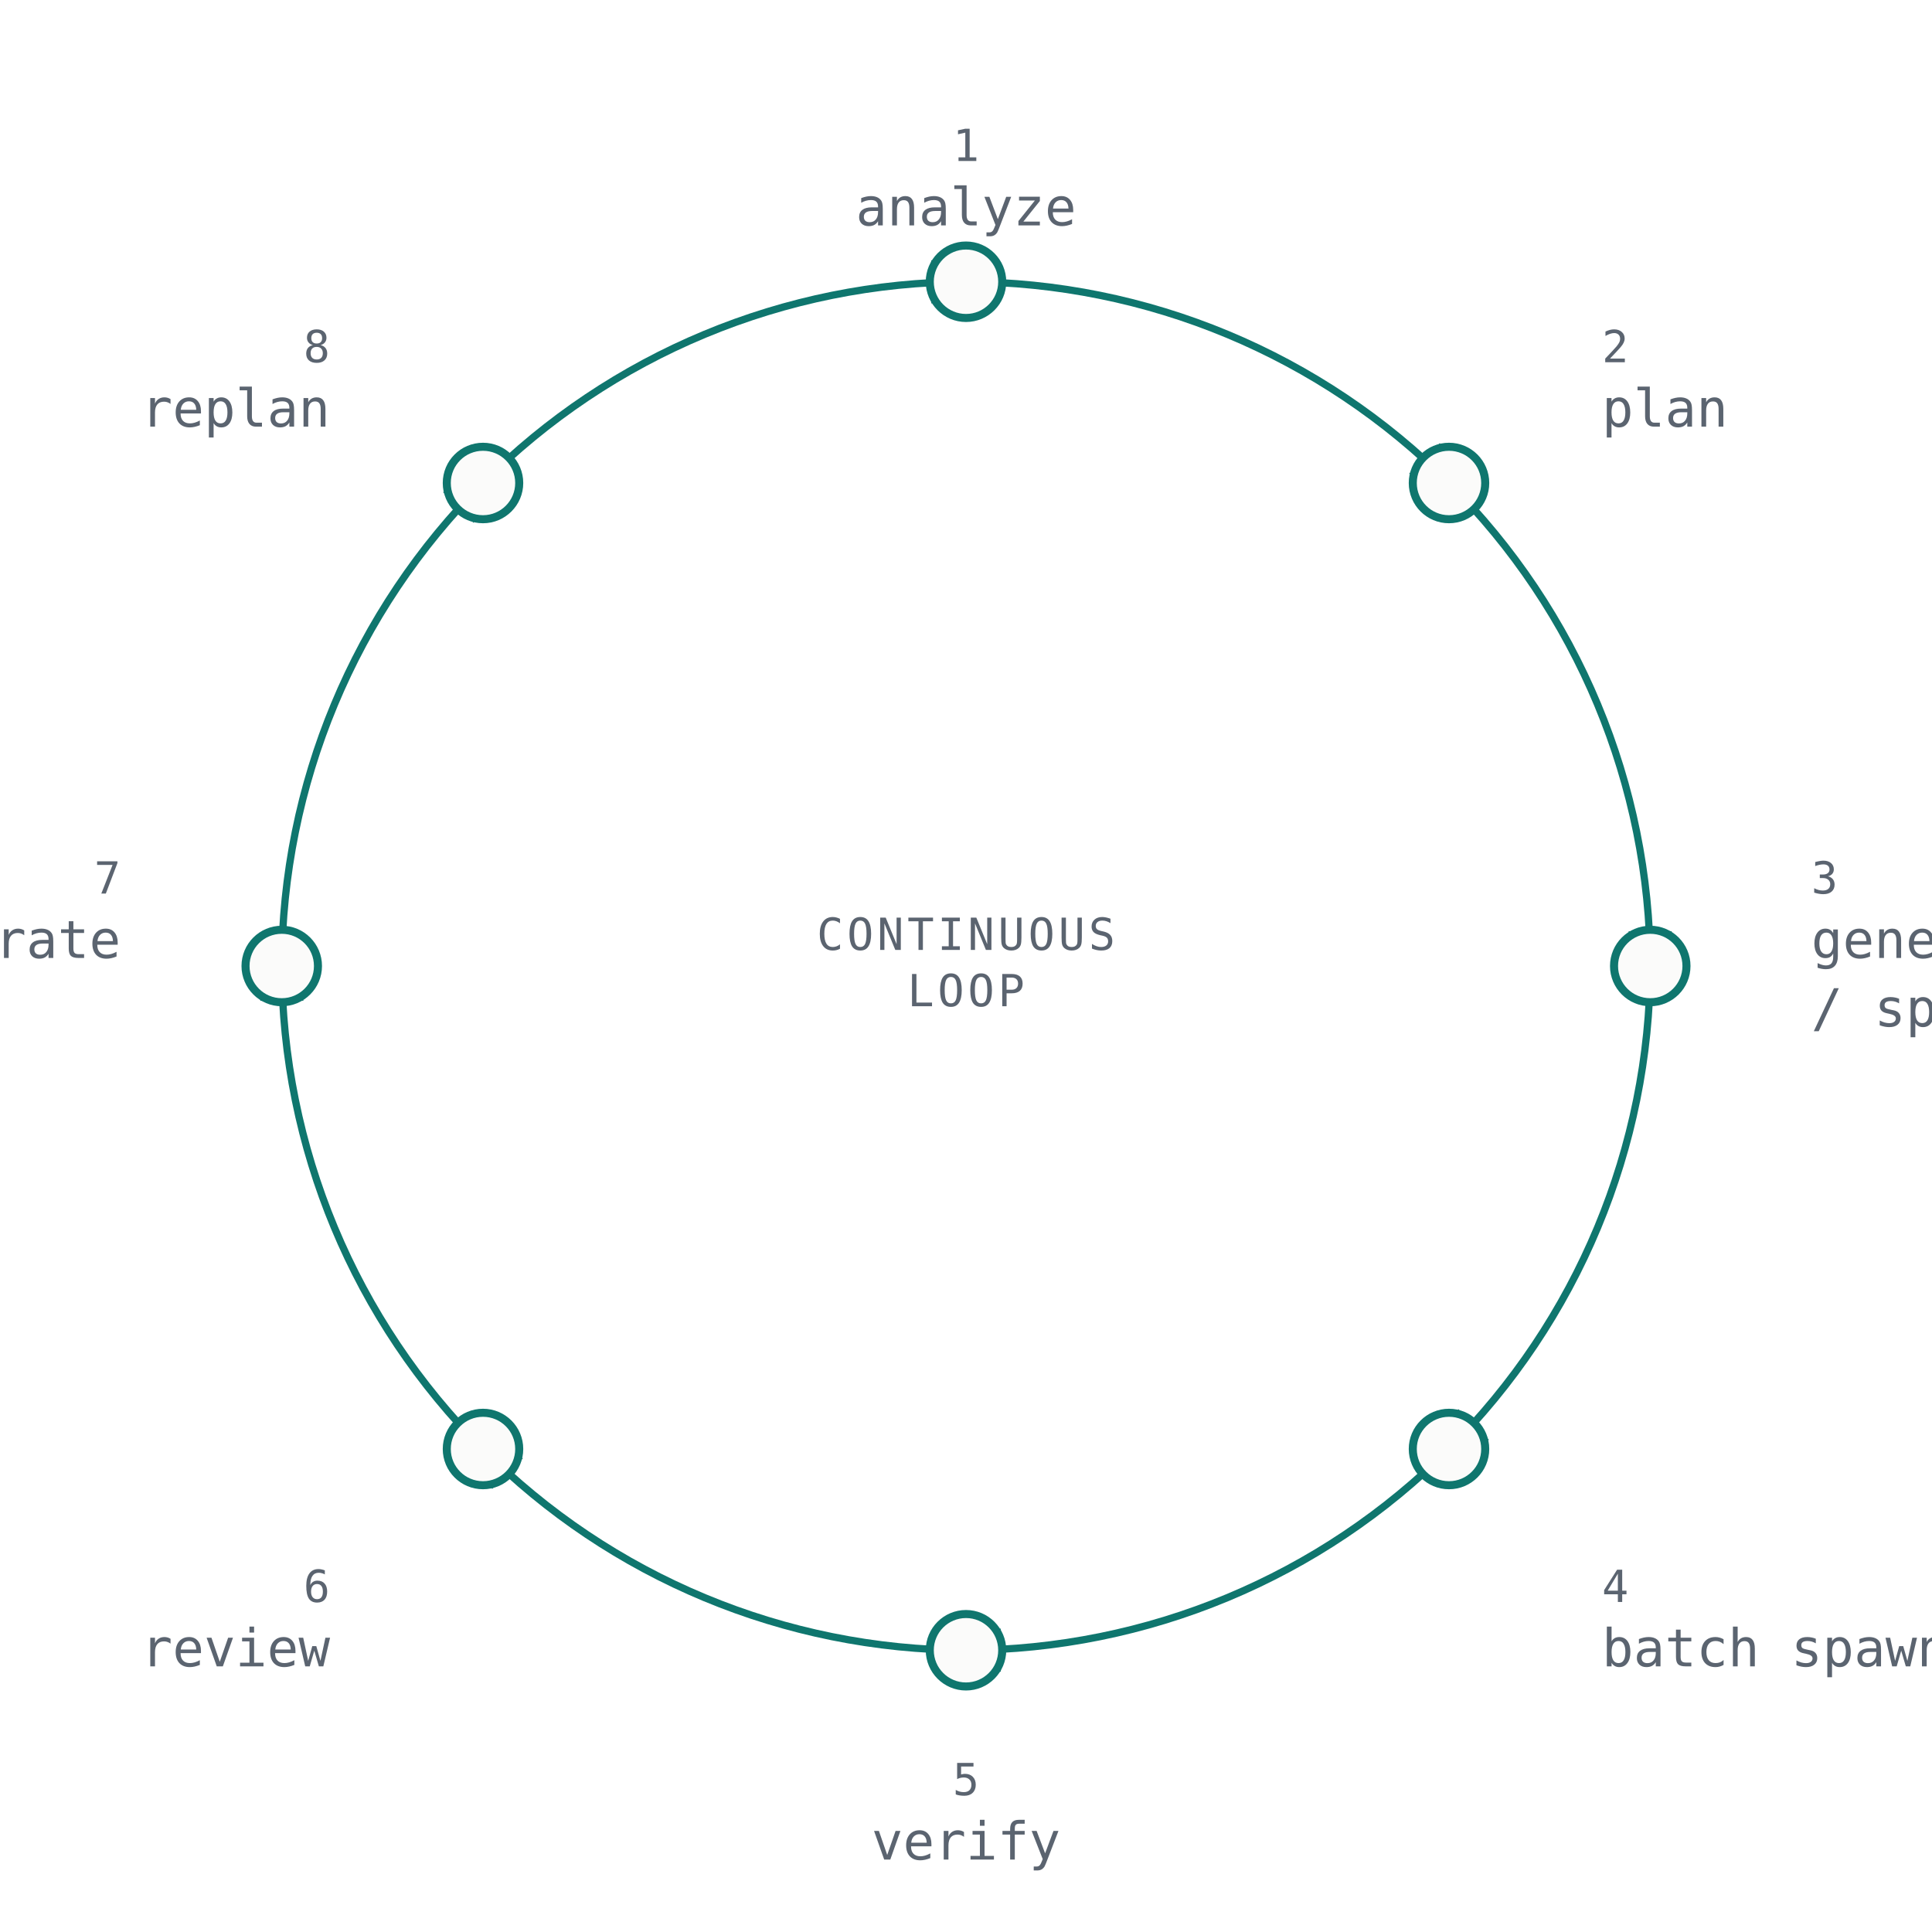
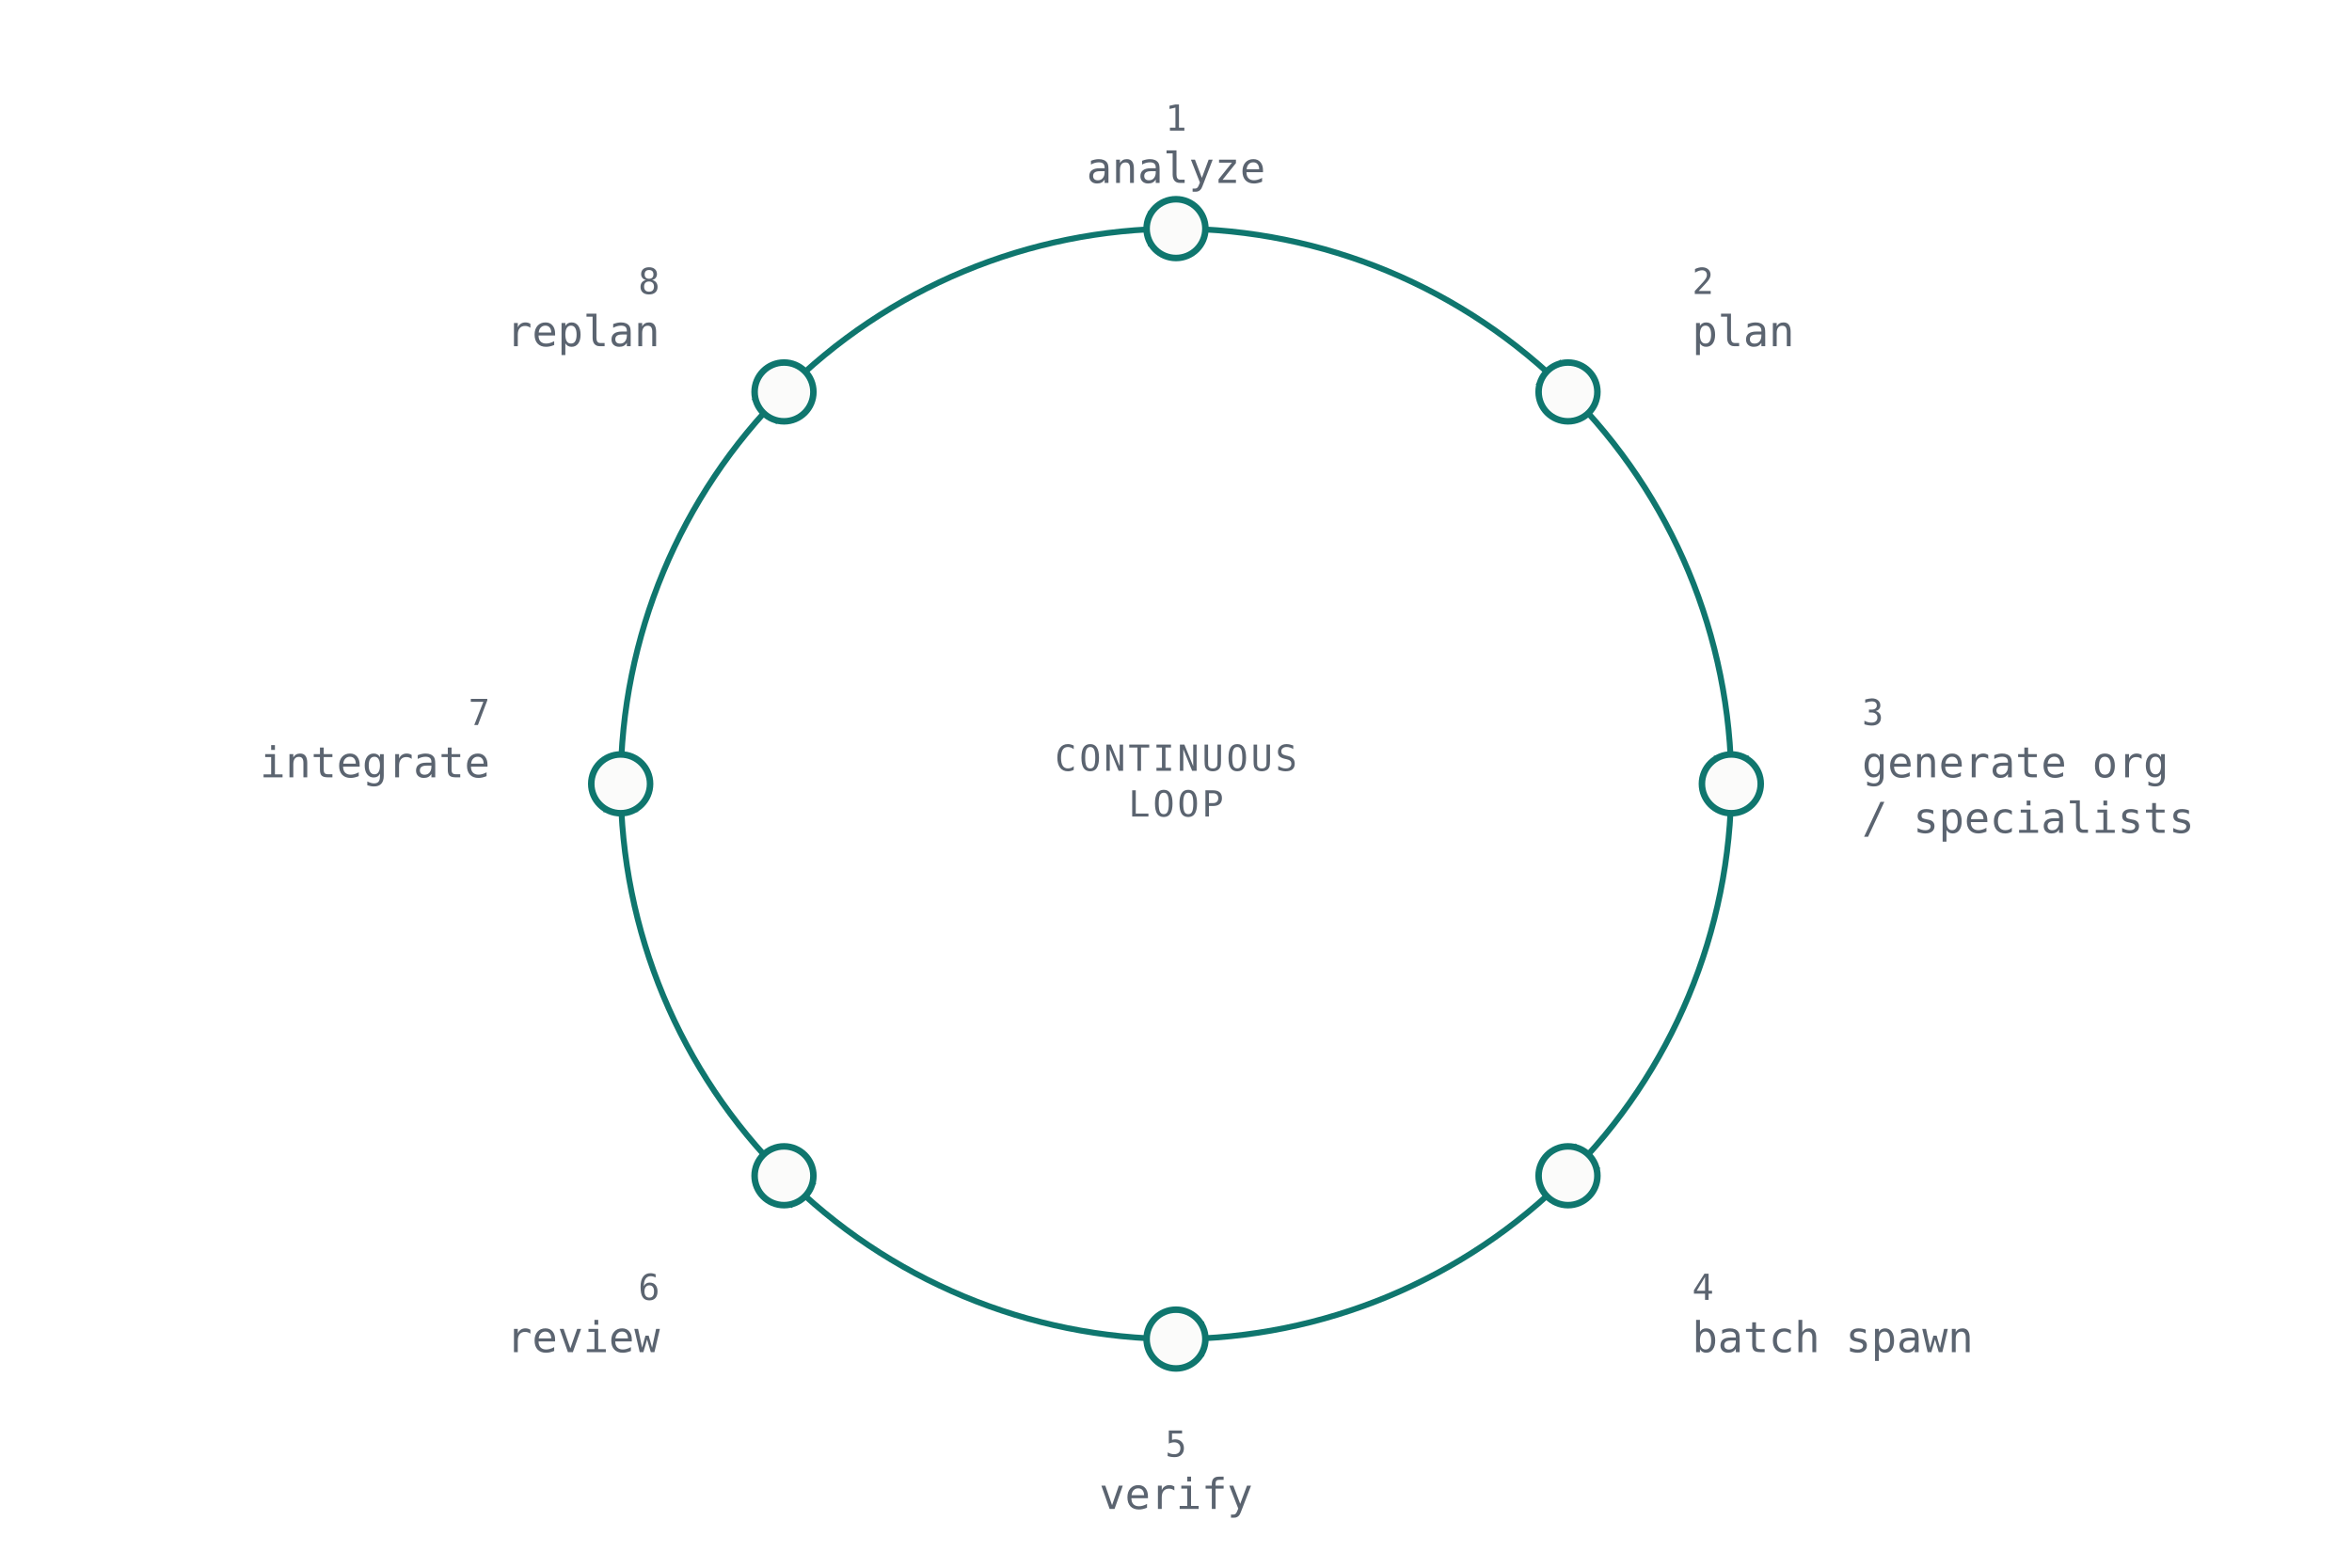
- <svg xmlns="http://www.w3.org/2000/svg" viewBox="0 0 480 480" role="img" aria-label="The Cohort loop: analyze, plan, generate org and specialists, batch spawn, verify, review, integrate, replan, then repeat">
+ <svg xmlns="http://www.w3.org/2000/svg" viewBox="-120 0 720 480" role="img" aria-label="The Cohort loop: analyze, plan, generate org and specialists, batch spawn, verify, review, integrate, replan, then repeat">
  <style>
    .co-node { fill: #FBFBFA; stroke: #0F766E; stroke-width: 2; }
    .co-arc { stroke: #0F766E; stroke-width: 1.8; fill: none; }
    .co-arrowhead { fill: #0F766E; }
    .co-label { fill: #5B6470; font-family: "Geist Mono", "JetBrains Mono", "SF Mono", ui-monospace, monospace; font-size: 13px; }
    .co-num { fill: #5B6470; font-family: "Geist Mono", "JetBrains Mono", "SF Mono", ui-monospace, monospace; font-size: 11px; }
    .co-center { fill: #5B6470; font-family: "Geist Mono", "JetBrains Mono", "SF Mono", ui-monospace, monospace; font-size: 11px; letter-spacing: 0.08em; }
    @media (prefers-color-scheme: dark) {
      .co-node { fill: #141618; }
      .co-arc { stroke: #2DD4BF; }
      .co-arrowhead { fill: #2DD4BF; }
      .co-label { fill: #B8BCC0; }
      .co-num { fill: #B8BCC0; }
      .co-center { fill: #B8BCC0; }
    }
  </style>
  <defs>
    <marker id="loop-arrow" viewBox="0 0 10 10" refX="8" refY="5" markerWidth="6" markerHeight="6" orient="auto-start-reverse">
      <path d="M0,0 L10,5 L0,10 z" class="co-arrowhead" />
    </marker>
  </defs>
  <path class="co-arc" d="M 240,70 A 170,170 0 0,1 360,120" marker-end="url(#loop-arrow)" />
  <path class="co-arc" d="M 360,120 A 170,170 0 0,1 410,240" marker-end="url(#loop-arrow)" />
  <path class="co-arc" d="M 410,240 A 170,170 0 0,1 360,360" marker-end="url(#loop-arrow)" />
  <path class="co-arc" d="M 360,360 A 170,170 0 0,1 240,410" marker-end="url(#loop-arrow)" />
  <path class="co-arc" d="M 240,410 A 170,170 0 0,1 120,360" marker-end="url(#loop-arrow)" />
  <path class="co-arc" d="M 120,360 A 170,170 0 0,1 70,240" marker-end="url(#loop-arrow)" />
  <path class="co-arc" d="M 70,240 A 170,170 0 0,1 120,120" marker-end="url(#loop-arrow)" />
  <path class="co-arc" d="M 120,120 A 170,170 0 0,1 240,70" marker-end="url(#loop-arrow)" />
  <text class="co-center" x="240" y="236" text-anchor="middle">CONTINUOUS</text>
  <text class="co-center" x="240" y="250" text-anchor="middle">LOOP</text>
  <circle class="co-node" cx="240" cy="70" r="9" />
  <circle class="co-node" cx="360" cy="120" r="9" />
  <circle class="co-node" cx="410" cy="240" r="9" />
  <circle class="co-node" cx="360" cy="360" r="9" />
  <circle class="co-node" cx="240" cy="410" r="9" />
  <circle class="co-node" cx="120" cy="360" r="9" />
  <circle class="co-node" cx="70" cy="240" r="9" />
  <circle class="co-node" cx="120" cy="120" r="9" />
  <text class="co-num" x="240" y="40" text-anchor="middle">1</text>
  <text class="co-label" x="240" y="56" text-anchor="middle">analyze</text>
  <text class="co-num" x="398" y="90" text-anchor="start">2</text>
  <text class="co-label" x="398" y="106" text-anchor="start">plan</text>
  <text class="co-num" x="450" y="222" text-anchor="start">3</text>
  <text class="co-label" x="450" y="238" text-anchor="start">generate org</text>
  <text class="co-label" x="450" y="255" text-anchor="start">/ specialists</text>
  <text class="co-num" x="398" y="398" text-anchor="start">4</text>
  <text class="co-label" x="398" y="414" text-anchor="start">batch spawn</text>
  <text class="co-num" x="240" y="446" text-anchor="middle">5</text>
  <text class="co-label" x="240" y="462" text-anchor="middle">verify</text>
  <text class="co-num" x="82" y="398" text-anchor="end">6</text>
  <text class="co-label" x="82" y="414" text-anchor="end">review</text>
  <text class="co-num" x="30" y="222" text-anchor="end">7</text>
  <text class="co-label" x="30" y="238" text-anchor="end">integrate</text>
  <text class="co-num" x="82" y="90" text-anchor="end">8</text>
  <text class="co-label" x="82" y="106" text-anchor="end">replan</text>
</svg>
